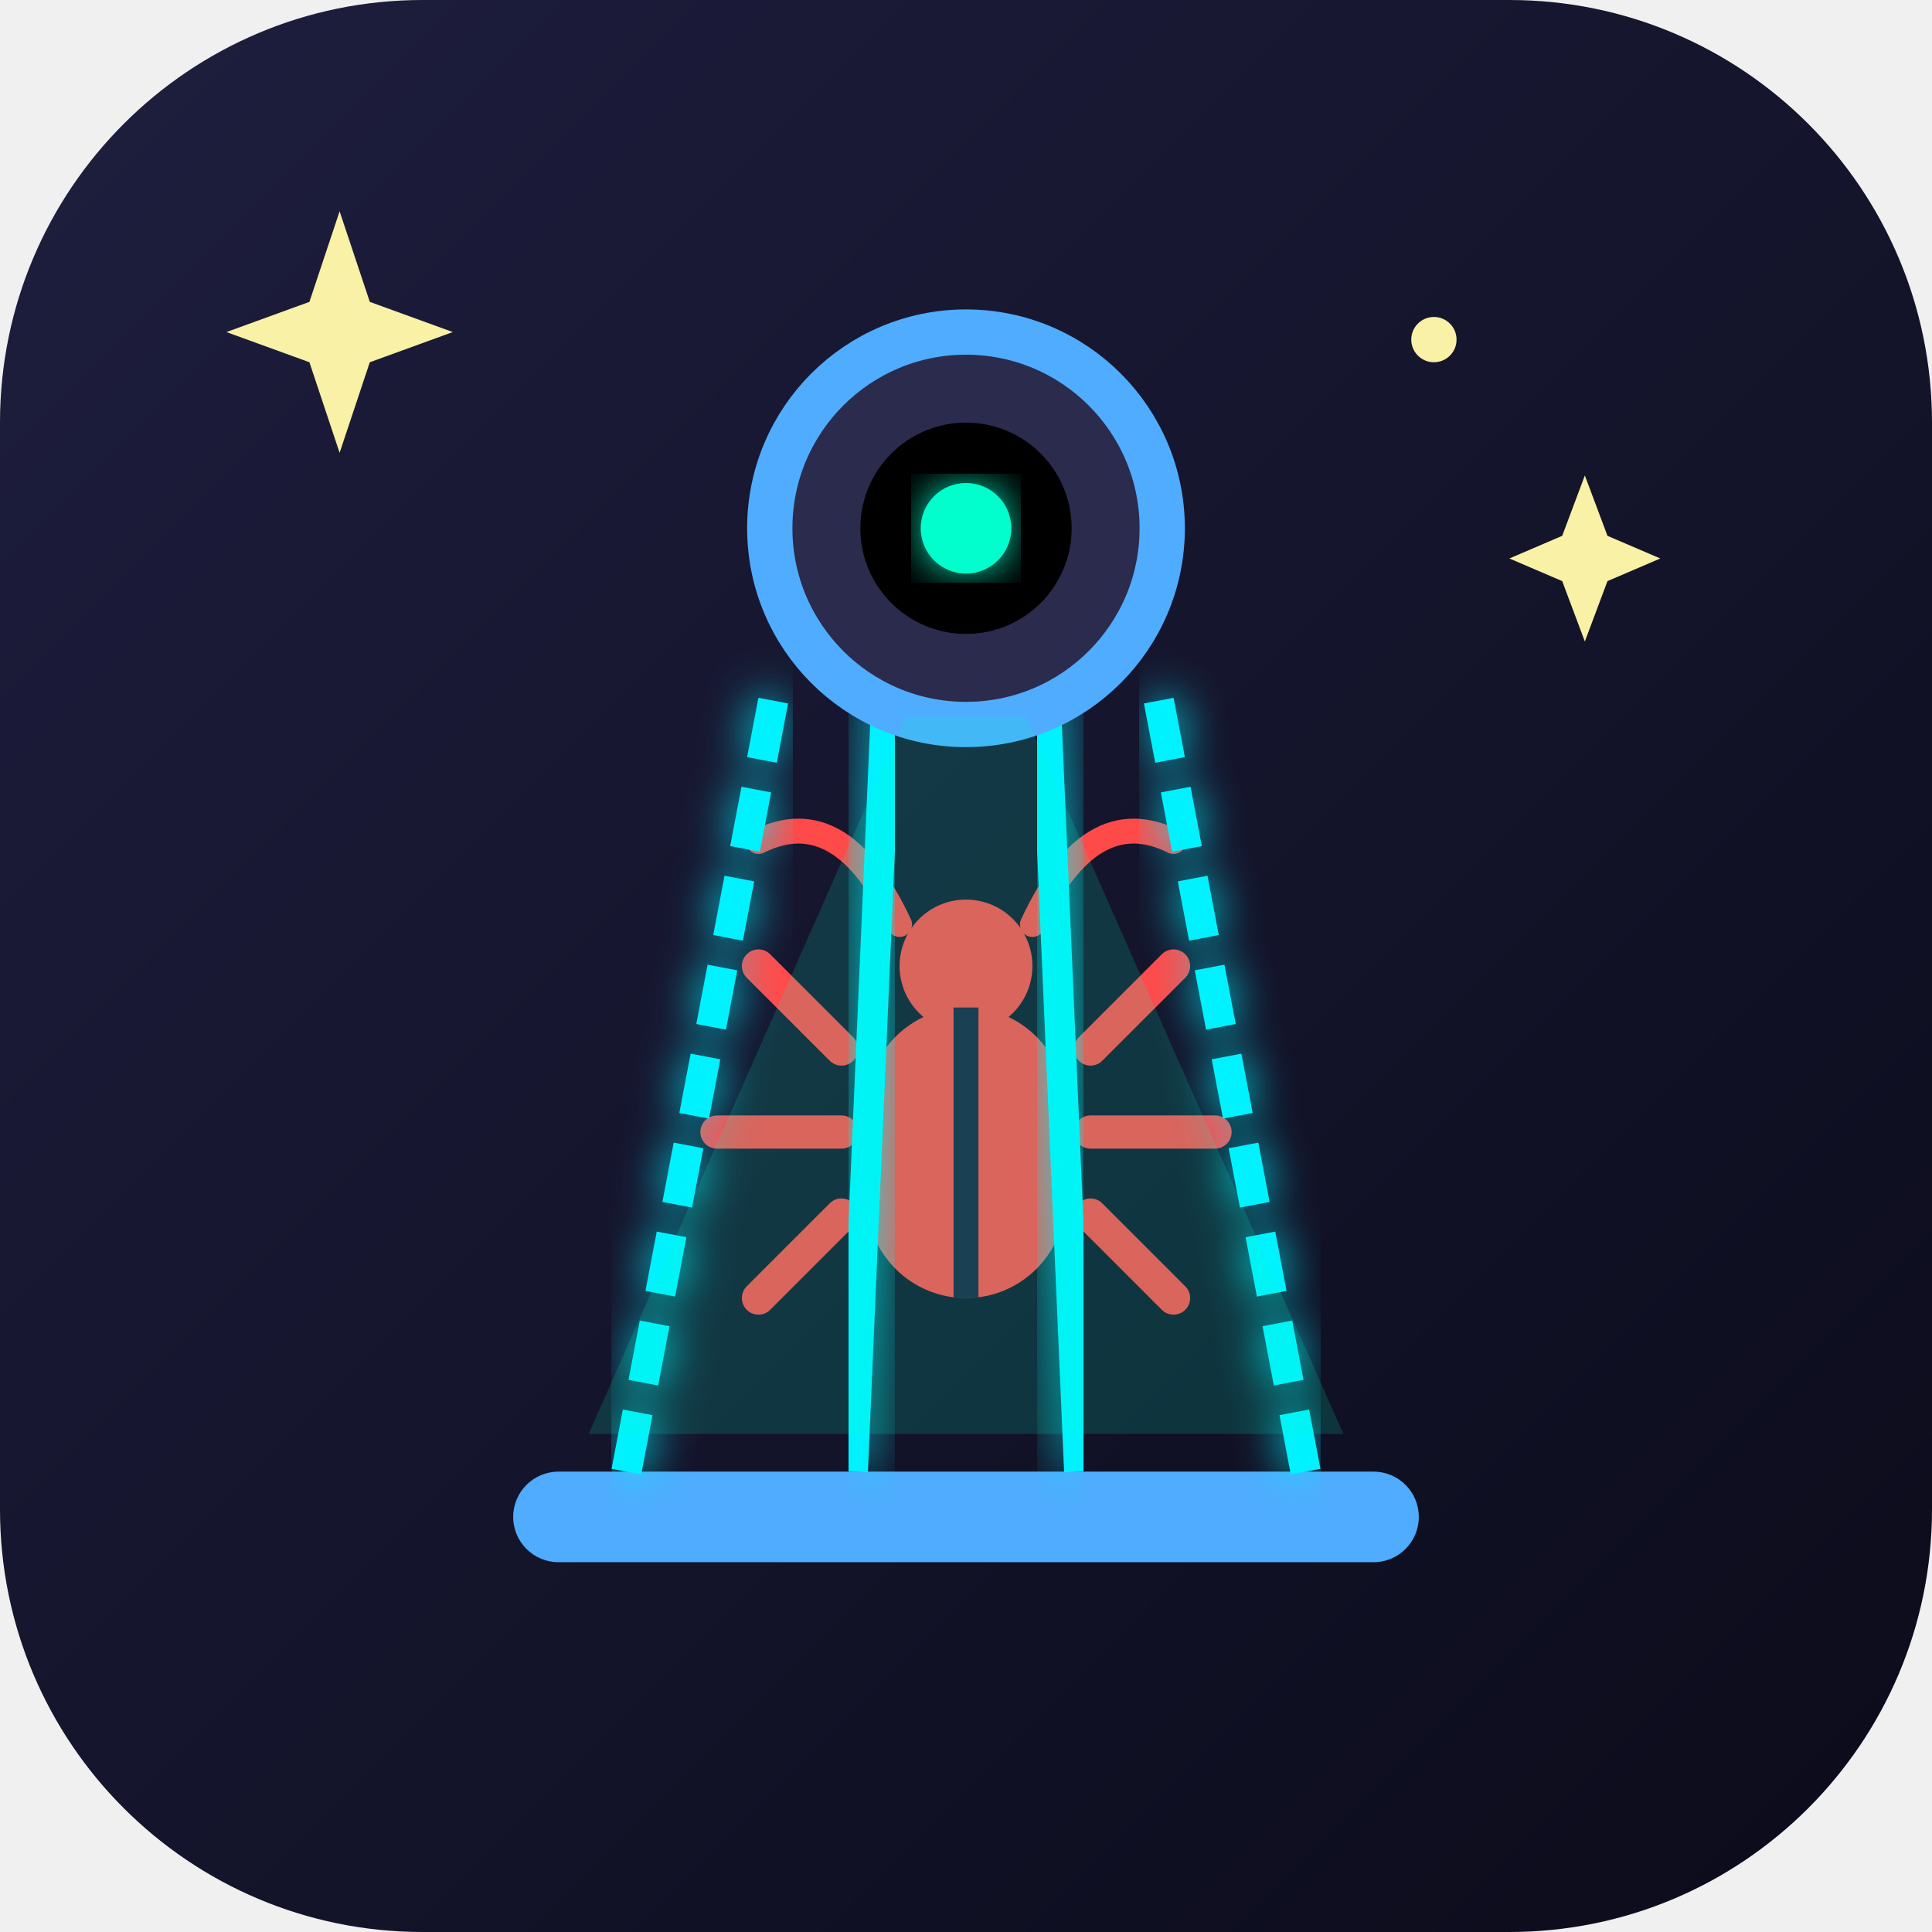
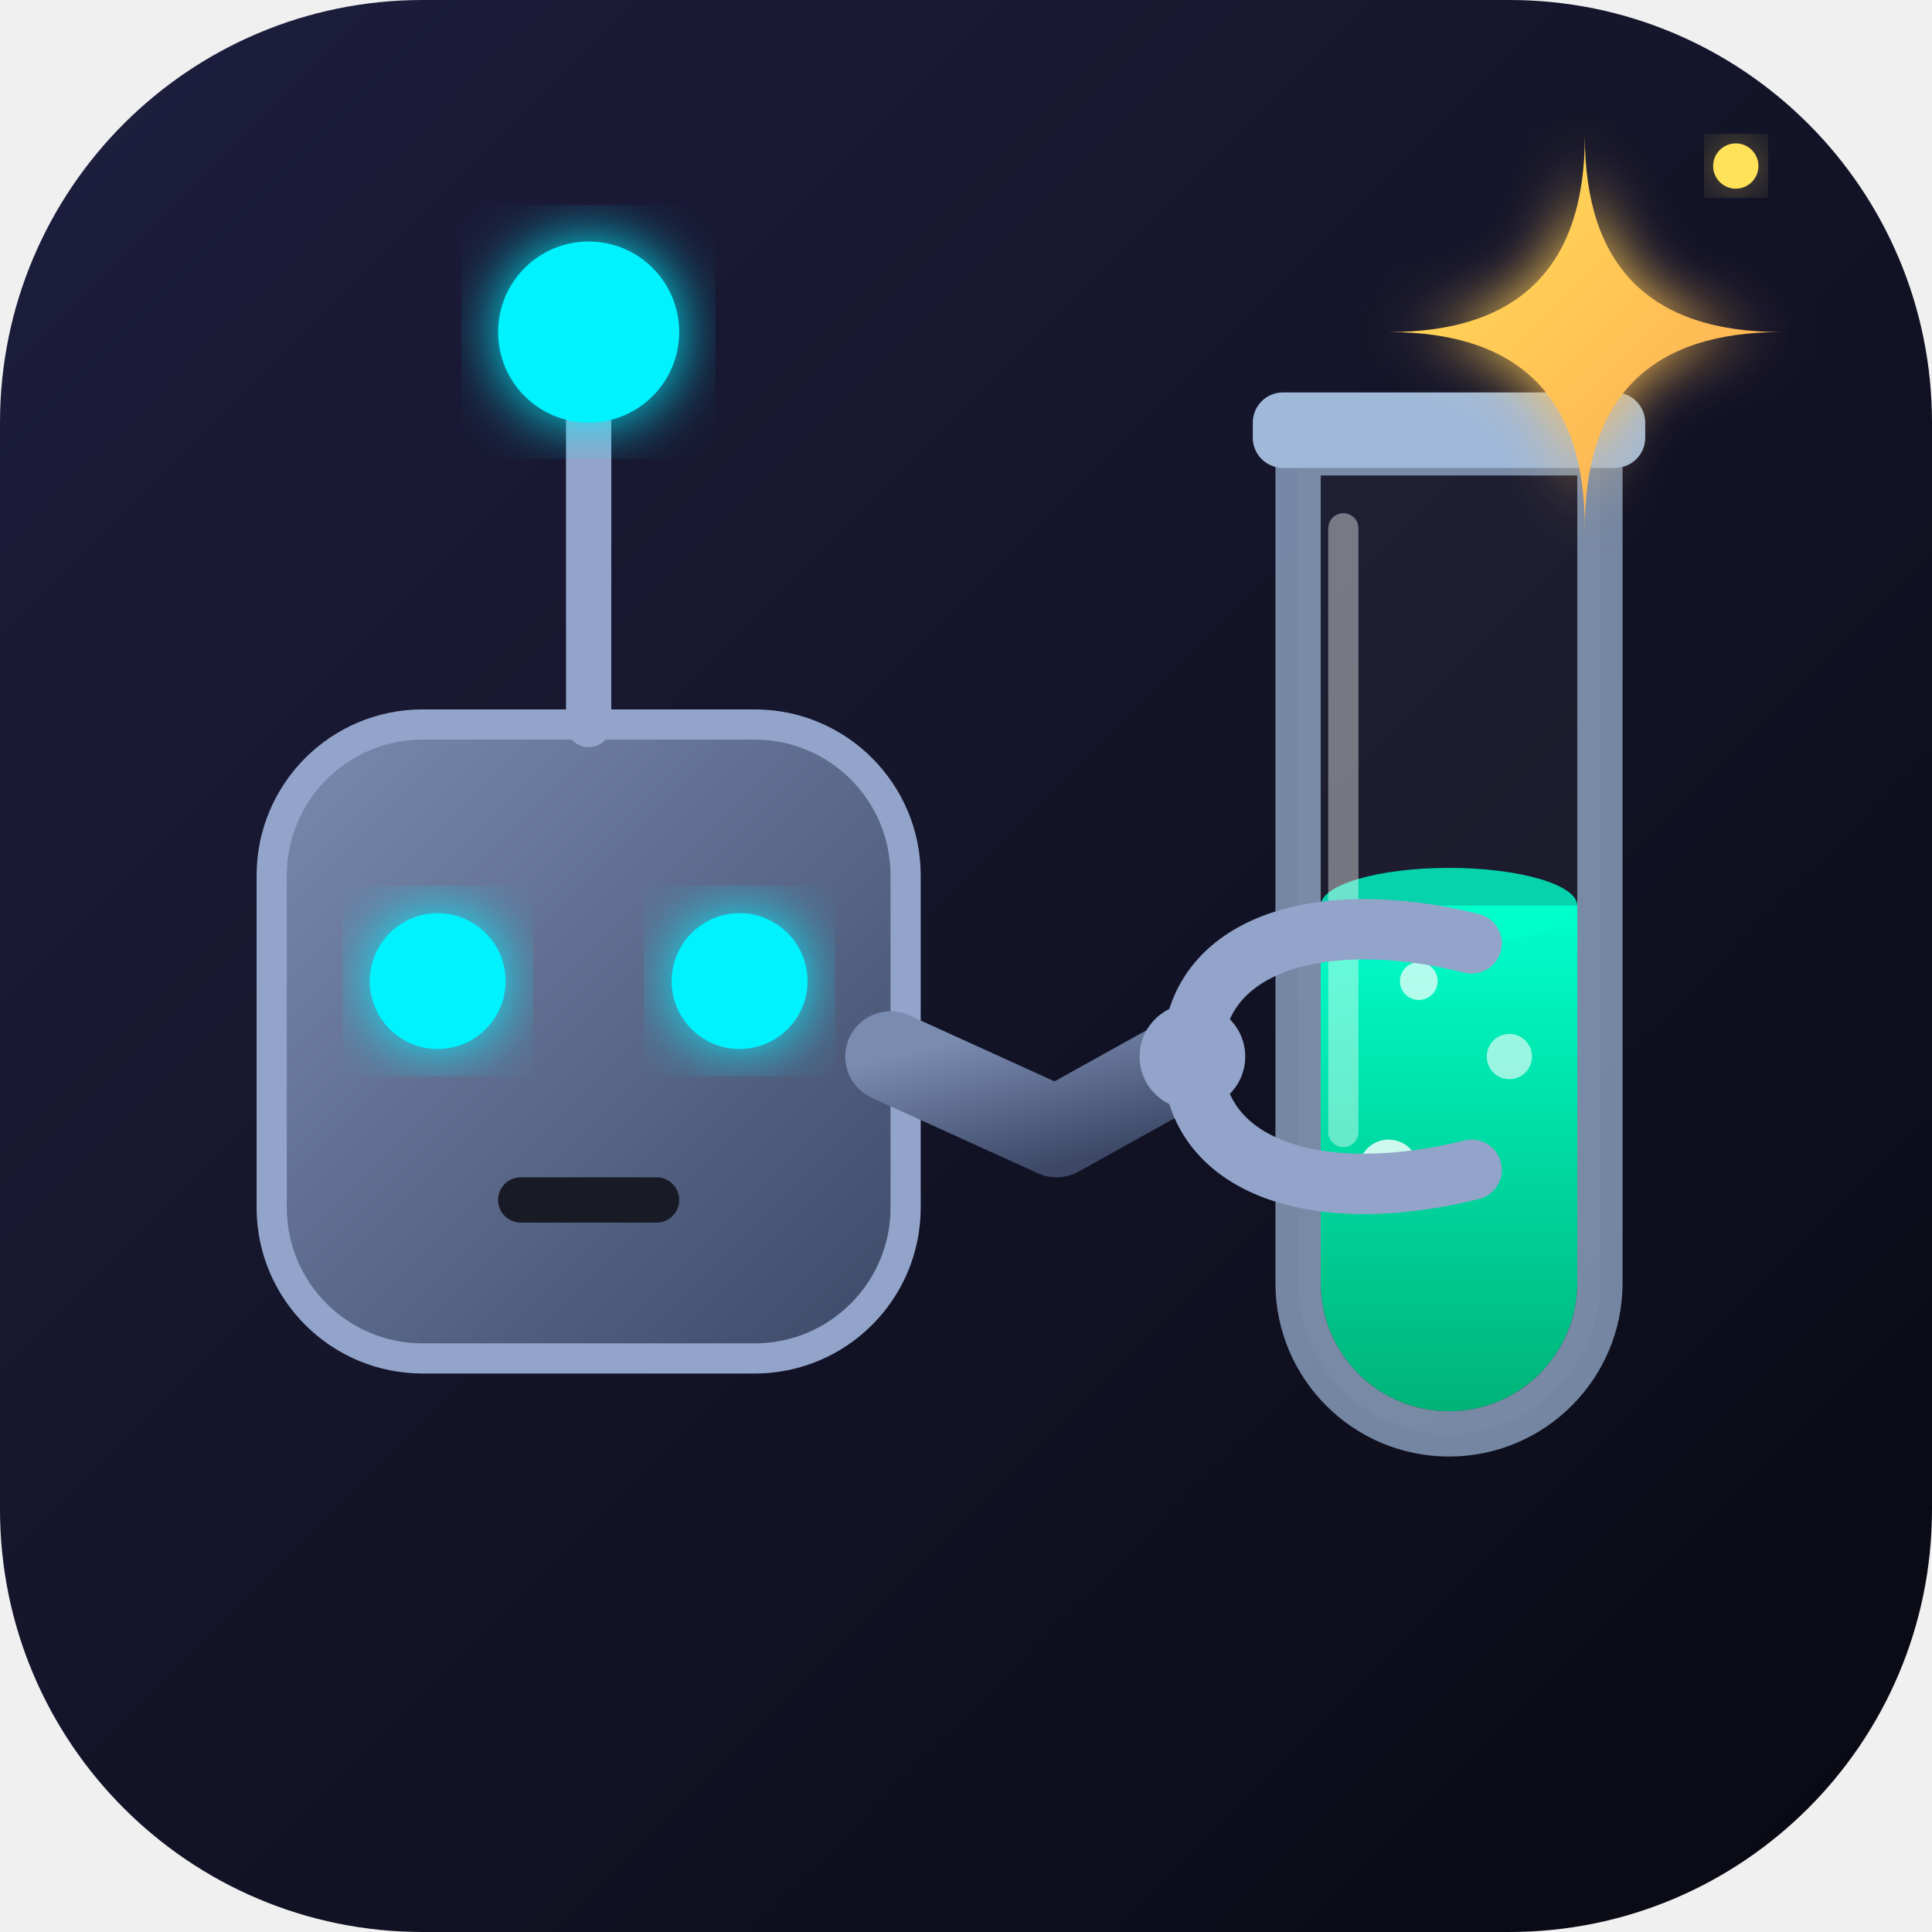
<svg xmlns="http://www.w3.org/2000/svg" viewBox="0 0 256 256" width="256" height="256">
  <defs>
-     <linearGradient id="bg" x1="0%" y1="0%" x2="100%" y2="100%">
+     <linearGradient id="bgGradient" x1="0%" y1="0%" x2="100%" y2="100%">
      <stop offset="0%" stop-color="#1e1e3f" />
-       <stop offset="100%" stop-color="#0b0b1a" />
+       <stop offset="100%" stop-color="#090912" />
    </linearGradient>
-     <filter id="glow">
-       <feGaussianBlur stdDeviation="3" result="coloredBlur" />
+     <linearGradient id="metalGlow" x1="0%" y1="0%" x2="100%" y2="100%">
+       <stop offset="0%" stop-color="#7a8bb0" />
+       <stop offset="100%" stop-color="#3c4866" />
+     </linearGradient>
+     <linearGradient id="liquidColor" x1="0%" y1="0%" x2="0%" y2="100%">
+       <stop offset="0%" stop-color="#00ffcc" />
+       <stop offset="100%" stop-color="#00b377" />
+     </linearGradient>
+     <linearGradient id="goldStar" x1="0%" y1="0%" x2="100%" y2="100%">
+       <stop offset="0%" stop-color="#ffe259" />
+       <stop offset="100%" stop-color="#ffa751" />
+     </linearGradient>
+     <filter id="neonGlow" x="-20%" y="-20%" width="140%" height="140%">
+       <feGaussianBlur stdDeviation="4" result="blur" />
      <feMerge>
-         <feMergeNode in="coloredBlur" />
+         <feMergeNode in="blur" />
        <feMergeNode in="SourceGraphic" />
      </feMerge>
    </filter>
  </defs>
-   <rect width="256" height="256" rx="56" fill="url(#bg)" />
-   <g transform="translate(128, 150) scale(1.1)">
-     <path d="M -15 -10 L -25 -20 M -15 0 L -30 0 M -15 10 L -25 20 M 15 -10 L 25 -20 M 15 0 L 30 0 M 15 10 L 25 20" stroke="#ff4a4a" stroke-width="4" stroke-linecap="round" fill="none" />
-     <path d="M -8 -25 Q -15 -40 -25 -35 M 8 -25 Q 15 -40 25 -35" stroke="#ff4a4a" stroke-width="3" stroke-linecap="round" fill="none" />
-     <rect x="-12" y="-15" width="24" height="35" rx="12" fill="#ff4a4a" />
-     <circle cx="0" cy="-20" r="8" fill="#ff4a4a" />
-     <line x1="0" y1="-15" x2="0" y2="20" stroke="#1e1e3f" stroke-width="3" />
-   </g>
-   <g transform="translate(128, 150)">
-     <rect x="-60" y="45" width="120" height="12" rx="6" fill="#4facfe" />
-     <line x1="-45" y1="45" x2="-25" y2="-60" stroke="#00f2fe" stroke-width="4" stroke-dasharray="8,4" filter="url(#glow)" />
-     <line x1="45" y1="45" x2="25" y2="-60" stroke="#00f2fe" stroke-width="4" stroke-dasharray="8,4" filter="url(#glow)" />
-     <line x1="-15" y1="45" x2="-10" y2="-70" stroke="#00f2fe" stroke-width="4" filter="url(#glow)" />
-     <line x1="15" y1="45" x2="10" y2="-70" stroke="#00f2fe" stroke-width="4" filter="url(#glow)" />
-   </g>
-   <g transform="translate(128, 70)">
-     <circle cx="0" cy="0" r="26" fill="#2b2b4e" stroke="#4facfe" stroke-width="6" />
-     <circle cx="0" cy="0" r="14" fill="#000000" />
-     <circle cx="0" cy="0" r="6" fill="#00ffcc" filter="url(#glow)" />
-     <polygon points="-8,25 8,25 50,120 -50,120" fill="#00ffcc" opacity="0.15" />
-   </g>
-   <path d="M 45 60 L 49 48 L 60 44 L 49 40 L 45 28 L 41 40 L 30 44 L 41 48 Z" fill="#f9f1a5" />
-   <path d="M 210 85 L 213 77 L 220 74 L 213 71 L 210 63 L 207 71 L 200 74 L 207 77 Z" fill="#f9f1a5" />
-   <circle cx="190" cy="45" r="3" fill="#f9f1a5" />
+   <rect width="256" height="256" rx="56" fill="url(#bgGradient)" />
+   <rect x="36" y="96" width="84" height="84" rx="20" fill="url(#metalGlow)" stroke="#92a4c9" stroke-width="4" />
+   <line x1="78" y1="96" x2="78" y2="50" stroke="#92a4c9" stroke-width="6" stroke-linecap="round" />
+   <circle cx="78" cy="44" r="12" fill="#00f2fe" filter="url(#neonGlow)" />
+   <circle cx="58" cy="130" r="9" fill="#00f2fe" filter="url(#neonGlow)" />
+   <circle cx="98" cy="130" r="9" fill="#00f2fe" filter="url(#neonGlow)" />
+   <rect x="66" y="156" width="24" height="6" rx="3" fill="#181a26" />
+   <path d="M 172 60 v 110 a 20 20 0 0 0 40 0 v -110 Z" fill="#ffffff" opacity="0.05" />
+   <path d="M 175 120 v 50 a 17 17 0 0 0 34 0 v -50 Z" fill="url(#liquidColor)" />
+   <ellipse cx="192" cy="120" rx="17" ry="5" fill="#00ffcc" opacity="0.8" />
+   <circle cx="184" cy="155" r="4" fill="#ffffff" opacity="0.8" />
+   <circle cx="200" cy="140" r="3" fill="#ffffff" opacity="0.6" />
+   <circle cx="188" cy="130" r="2.5" fill="#ffffff" opacity="0.7" />
+   <path d="M 172 60 v 110 a 20 20 0 0 0 40 0 v -110 Z" fill="none" stroke="#a0b9d9" stroke-width="6" opacity="0.7" />
+   <path d="M 178 70 v 80" fill="none" stroke="#ffffff" stroke-width="4" stroke-linecap="round" opacity="0.4" />
+   <rect x="166" y="52" width="52" height="10" rx="4" fill="#a0b9d9" />
+   <path d="M 118 140 L 140 150 L 158 140" fill="none" stroke="url(#metalGlow)" stroke-width="12" stroke-linecap="round" stroke-linejoin="round" />
+   <circle cx="158" cy="140" r="7" fill="#92a4c9" />
+   <path d="M 195 125 C 175 120, 158 125, 158 140 C 158 155, 175 160, 195 155" fill="none" stroke="#92a4c9" stroke-width="8" stroke-linecap="round" />
+   <path d="M 210 18 Q 210 44 184 44 Q 210 44 210 70 Q 210 44 236 44 Q 210 44 210 18 Z" fill="url(#goldStar)" filter="url(#neonGlow)" />
+   <circle cx="230" cy="22" r="3" fill="#ffe259" filter="url(#neonGlow)" />
</svg>
